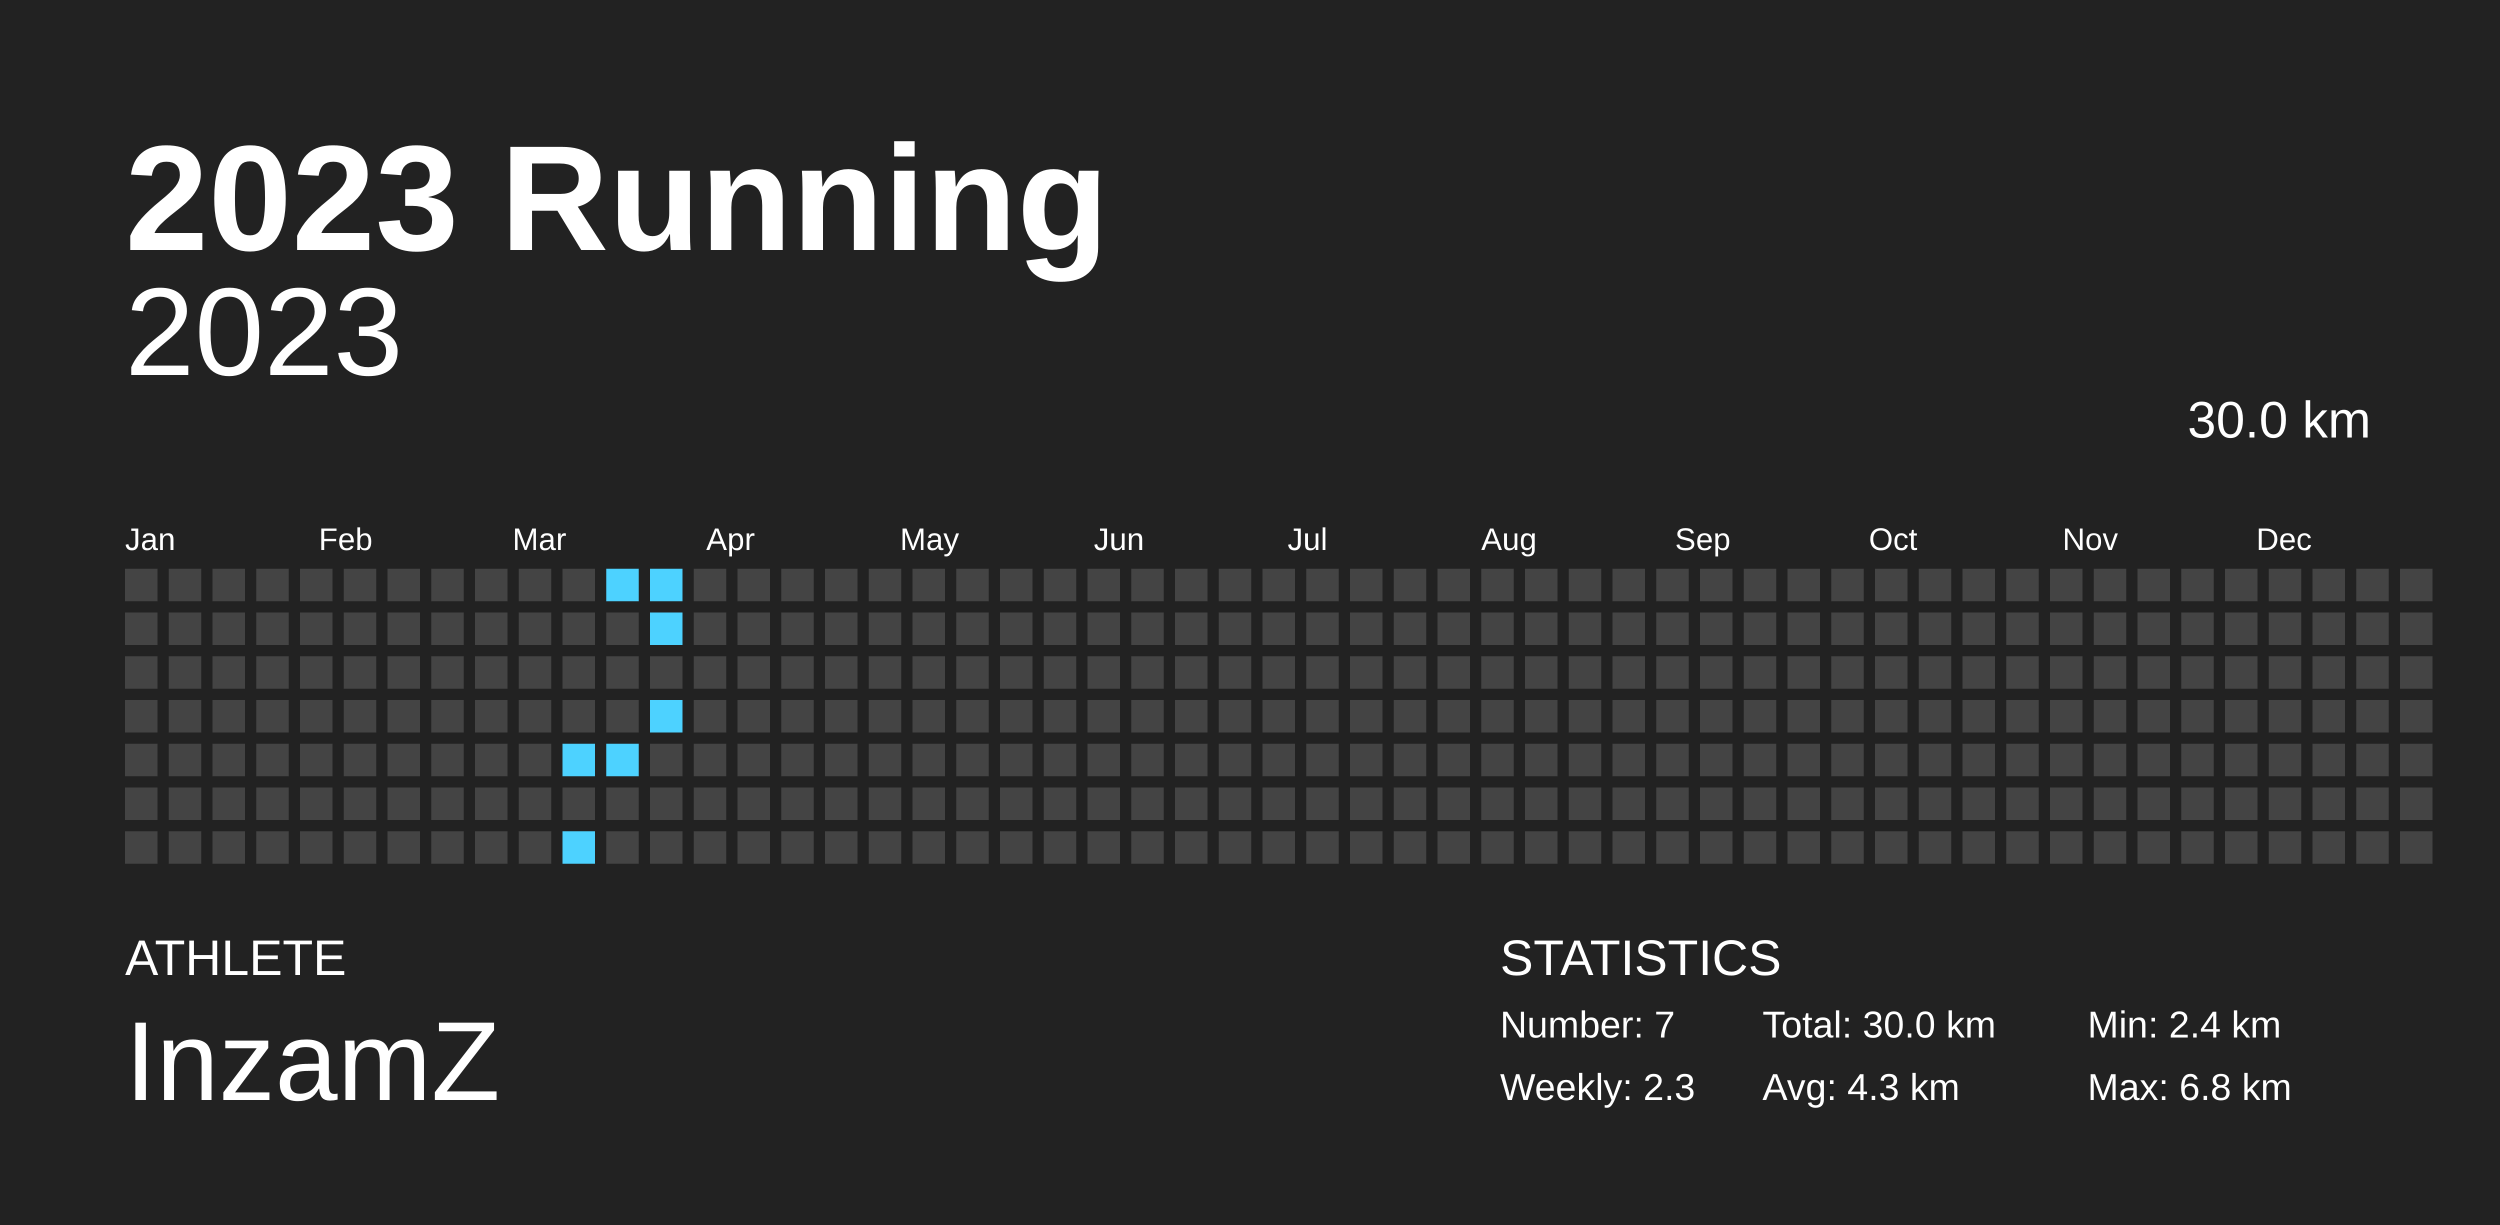
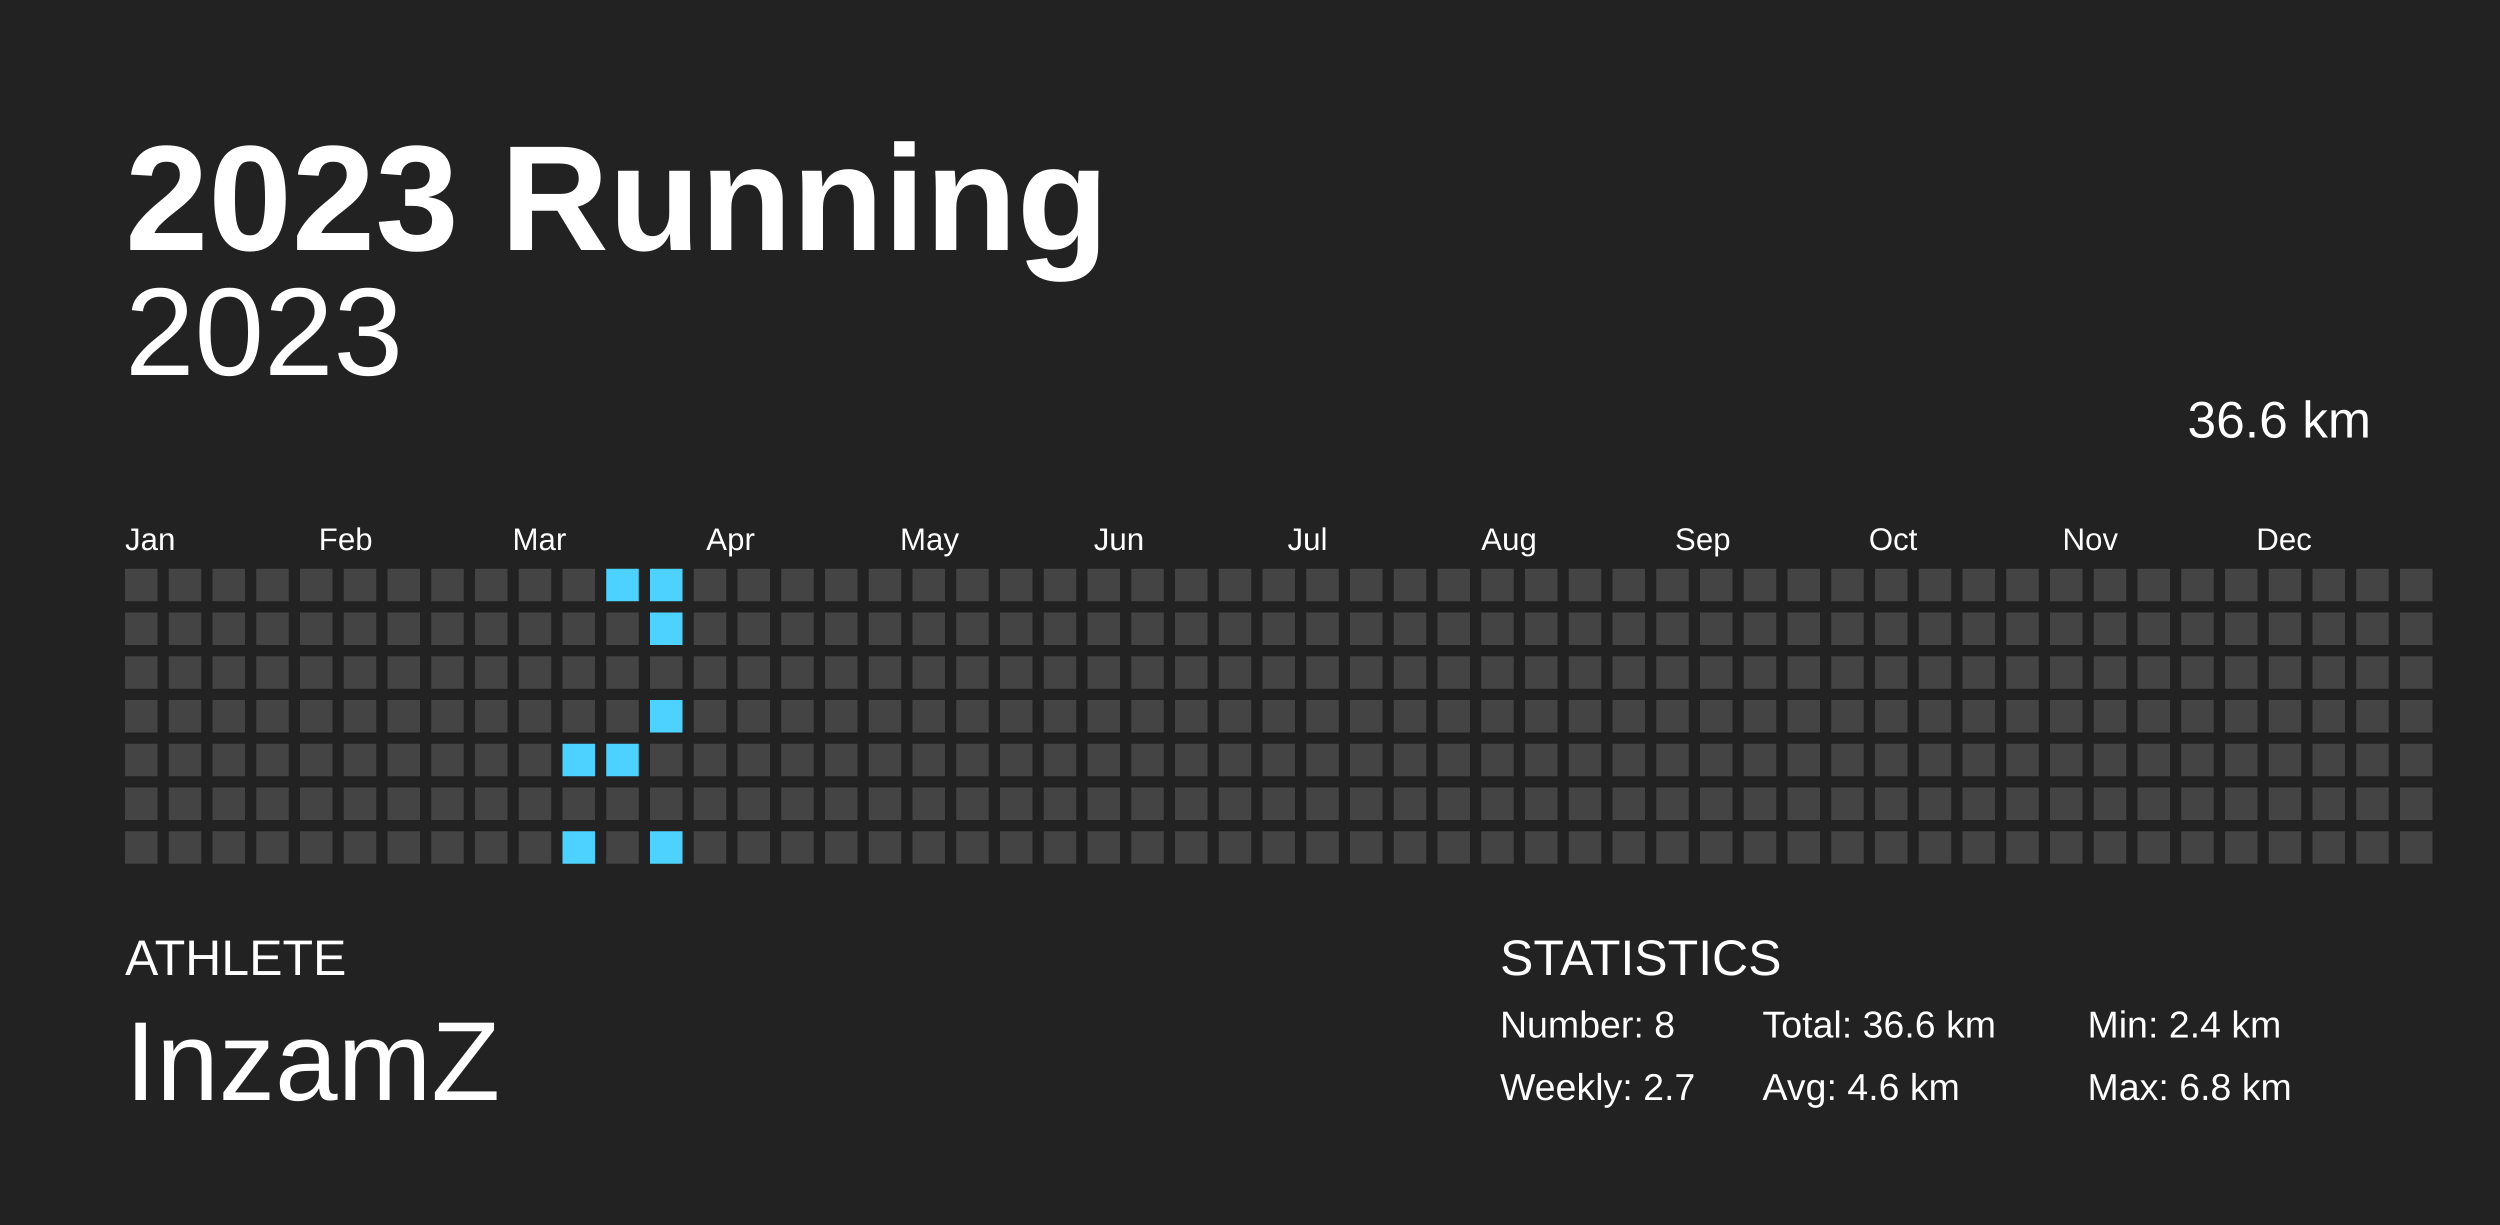
<svg xmlns="http://www.w3.org/2000/svg" baseProfile="full" height="98mm" version="1.1" viewBox="0,0,200,98" width="200mm">
  <defs />
  <rect fill="#222222" height="98" width="200" x="0" y="0" />
  <text fill="#FFFFFF" style="font-size:12px; font-family:Arial; font-weight:bold;" x="10" y="20">2023 Running</text>
  <text fill="#FFFFFF" style="font-size:4px; font-family:Arial" x="10" y="78">ATHLETE</text>
  <text fill="#FFFFFF" style="font-size:9px; font-family:Arial" x="10" y="88">InzamZ</text>
  <text fill="#FFFFFF" style="font-size:4px; font-family:Arial" x="120" y="78">STATISTICS</text>
-   <text fill="#FFFFFF" style="font-size:3px; font-family:Arial" x="120" y="83">Number: 7</text>
-   <text fill="#FFFFFF" style="font-size:3px; font-family:Arial" x="120" y="88">Weekly: 2.3</text>
-   <text fill="#FFFFFF" style="font-size:3px; font-family:Arial" x="141" y="83">Total: 30.0 km</text>
-   <text fill="#FFFFFF" style="font-size:3px; font-family:Arial" x="141" y="88">Avg: 4.3 km</text>
+   <text fill="#FFFFFF" style="font-size:3px; font-family:Arial" x="120" y="83">Number: 8</text>
+   <text fill="#FFFFFF" style="font-size:3px; font-family:Arial" x="120" y="88">Weekly: 2.7</text>
+   <text fill="#FFFFFF" style="font-size:3px; font-family:Arial" x="141" y="83">Total: 36.6 km</text>
+   <text fill="#FFFFFF" style="font-size:3px; font-family:Arial" x="141" y="88">Avg: 4.6 km</text>
  <text fill="#FFFFFF" style="font-size:3px; font-family:Arial" x="167" y="83">Min: 2.4 km</text>
  <text fill="#FFFFFF" style="font-size:3px; font-family:Arial" x="167" y="88">Max: 6.8 km</text>
  <text alignment-baseline="hanging" fill="#FFFFFF" style="font-size:10.0px; font-family:Arial;" x="10" y="30">2023</text>
-   <text alignment-baseline="hanging" fill="#FFFFFF" style="font-size:4.125px; font-family:Arial;" x="175" y="35">30.0 km</text>
+   <text alignment-baseline="hanging" fill="#FFFFFF" style="font-size:4.125px; font-family:Arial;" x="175" y="35">36.6 km</text>
  <text fill="#FFFFFF" style="font-size:2.5px; font-family:Arial" x="10.0" y="44">Jan</text>
  <text fill="#FFFFFF" style="font-size:2.5px; font-family:Arial" x="25.5" y="44">Feb</text>
  <text fill="#FFFFFF" style="font-size:2.5px; font-family:Arial" x="41.0" y="44">Mar</text>
  <text fill="#FFFFFF" style="font-size:2.5px; font-family:Arial" x="56.5" y="44">Apr</text>
  <text fill="#FFFFFF" style="font-size:2.5px; font-family:Arial" x="72.0" y="44">May</text>
  <text fill="#FFFFFF" style="font-size:2.5px; font-family:Arial" x="87.5" y="44">Jun</text>
  <text fill="#FFFFFF" style="font-size:2.5px; font-family:Arial" x="103.0" y="44">Jul</text>
  <text fill="#FFFFFF" style="font-size:2.5px; font-family:Arial" x="118.5" y="44">Aug</text>
  <text fill="#FFFFFF" style="font-size:2.5px; font-family:Arial" x="134.0" y="44">Sep</text>
  <text fill="#FFFFFF" style="font-size:2.5px; font-family:Arial" x="149.5" y="44">Oct</text>
  <text fill="#FFFFFF" style="font-size:2.5px; font-family:Arial" x="165.0" y="44">Nov</text>
  <text fill="#FFFFFF" style="font-size:2.5px; font-family:Arial" x="180.5" y="44">Dec</text>
  <rect fill="#444444" height="2.6" width="2.6" x="10.0" y="45.5" />
  <rect fill="#444444" height="2.6" width="2.6" x="10.0" y="49.0" />
  <rect fill="#444444" height="2.6" width="2.6" x="10.0" y="52.5" />
  <rect fill="#444444" height="2.6" width="2.6" x="10.0" y="56.0" />
  <rect fill="#444444" height="2.6" width="2.6" x="10.0" y="59.5" />
  <rect fill="#444444" height="2.6" width="2.6" x="10.0" y="63.0" />
  <rect fill="#444444" height="2.6" width="2.6" x="10.0" y="66.5" />
  <rect fill="#444444" height="2.6" width="2.6" x="13.5" y="45.5" />
  <rect fill="#444444" height="2.6" width="2.6" x="13.5" y="49.0" />
  <rect fill="#444444" height="2.6" width="2.6" x="13.5" y="52.5" />
  <rect fill="#444444" height="2.6" width="2.6" x="13.5" y="56.0" />
  <rect fill="#444444" height="2.6" width="2.6" x="13.5" y="59.5" />
  <rect fill="#444444" height="2.6" width="2.6" x="13.5" y="63.0" />
  <rect fill="#444444" height="2.6" width="2.6" x="13.5" y="66.5" />
  <rect fill="#444444" height="2.6" width="2.6" x="17.0" y="45.5" />
  <rect fill="#444444" height="2.6" width="2.6" x="17.0" y="49.0" />
  <rect fill="#444444" height="2.6" width="2.6" x="17.0" y="52.5" />
  <rect fill="#444444" height="2.6" width="2.6" x="17.0" y="56.0" />
  <rect fill="#444444" height="2.6" width="2.6" x="17.0" y="59.5" />
  <rect fill="#444444" height="2.6" width="2.6" x="17.0" y="63.0" />
  <rect fill="#444444" height="2.6" width="2.6" x="17.0" y="66.5" />
  <rect fill="#444444" height="2.6" width="2.6" x="20.5" y="45.5" />
  <rect fill="#444444" height="2.6" width="2.6" x="20.5" y="49.0" />
  <rect fill="#444444" height="2.6" width="2.6" x="20.5" y="52.5" />
  <rect fill="#444444" height="2.6" width="2.6" x="20.5" y="56.0" />
  <rect fill="#444444" height="2.6" width="2.6" x="20.5" y="59.5" />
  <rect fill="#444444" height="2.6" width="2.6" x="20.5" y="63.0" />
  <rect fill="#444444" height="2.6" width="2.6" x="20.5" y="66.5" />
  <rect fill="#444444" height="2.6" width="2.6" x="24.0" y="45.5" />
  <rect fill="#444444" height="2.6" width="2.6" x="24.0" y="49.0" />
  <rect fill="#444444" height="2.6" width="2.6" x="24.0" y="52.5" />
  <rect fill="#444444" height="2.6" width="2.6" x="24.0" y="56.0" />
  <rect fill="#444444" height="2.6" width="2.6" x="24.0" y="59.5" />
  <rect fill="#444444" height="2.6" width="2.6" x="24.0" y="63.0" />
  <rect fill="#444444" height="2.6" width="2.6" x="24.0" y="66.5" />
  <rect fill="#444444" height="2.6" width="2.6" x="27.5" y="45.5" />
  <rect fill="#444444" height="2.6" width="2.6" x="27.5" y="49.0" />
  <rect fill="#444444" height="2.6" width="2.6" x="27.5" y="52.5" />
  <rect fill="#444444" height="2.6" width="2.6" x="27.5" y="56.0" />
  <rect fill="#444444" height="2.6" width="2.6" x="27.5" y="59.5" />
  <rect fill="#444444" height="2.6" width="2.6" x="27.5" y="63.0" />
  <rect fill="#444444" height="2.6" width="2.6" x="27.5" y="66.5" />
  <rect fill="#444444" height="2.6" width="2.6" x="31.0" y="45.5" />
  <rect fill="#444444" height="2.6" width="2.6" x="31.0" y="49.0" />
  <rect fill="#444444" height="2.6" width="2.6" x="31.0" y="52.5" />
  <rect fill="#444444" height="2.6" width="2.6" x="31.0" y="56.0" />
  <rect fill="#444444" height="2.6" width="2.6" x="31.0" y="59.5" />
  <rect fill="#444444" height="2.6" width="2.6" x="31.0" y="63.0" />
  <rect fill="#444444" height="2.6" width="2.6" x="31.0" y="66.5" />
  <rect fill="#444444" height="2.6" width="2.6" x="34.5" y="45.5" />
  <rect fill="#444444" height="2.6" width="2.6" x="34.5" y="49.0" />
  <rect fill="#444444" height="2.6" width="2.6" x="34.5" y="52.5" />
  <rect fill="#444444" height="2.6" width="2.6" x="34.5" y="56.0" />
  <rect fill="#444444" height="2.6" width="2.6" x="34.5" y="59.5" />
  <rect fill="#444444" height="2.6" width="2.6" x="34.5" y="63.0" />
  <rect fill="#444444" height="2.6" width="2.6" x="34.5" y="66.5" />
  <rect fill="#444444" height="2.6" width="2.6" x="38.0" y="45.5" />
  <rect fill="#444444" height="2.6" width="2.6" x="38.0" y="49.0" />
  <rect fill="#444444" height="2.6" width="2.6" x="38.0" y="52.5" />
  <rect fill="#444444" height="2.6" width="2.6" x="38.0" y="56.0" />
  <rect fill="#444444" height="2.6" width="2.6" x="38.0" y="59.5" />
  <rect fill="#444444" height="2.6" width="2.6" x="38.0" y="63.0" />
  <rect fill="#444444" height="2.6" width="2.6" x="38.0" y="66.5" />
  <rect fill="#444444" height="2.6" width="2.6" x="41.5" y="45.5" />
  <rect fill="#444444" height="2.6" width="2.6" x="41.5" y="49.0" />
  <rect fill="#444444" height="2.6" width="2.6" x="41.5" y="52.5" />
  <rect fill="#444444" height="2.6" width="2.6" x="41.5" y="56.0" />
  <rect fill="#444444" height="2.6" width="2.6" x="41.5" y="59.5" />
  <rect fill="#444444" height="2.6" width="2.6" x="41.5" y="63.0" />
  <rect fill="#444444" height="2.6" width="2.6" x="41.5" y="66.5" />
  <rect fill="#444444" height="2.6" width="2.6" x="45.0" y="45.5" />
  <rect fill="#444444" height="2.6" width="2.6" x="45.0" y="49.0" />
  <rect fill="#444444" height="2.6" width="2.6" x="45.0" y="52.5" />
  <rect fill="#444444" height="2.6" width="2.6" x="45.0" y="56.0" />
  <rect fill="#4dd2ff" height="2.6" width="2.6" x="45.0" y="59.5" />
  <rect fill="#444444" height="2.6" width="2.6" x="45.0" y="63.0" />
  <rect fill="#4dd2ff" height="2.6" width="2.6" x="45.0" y="66.5" />
  <rect fill="#4dd2ff" height="2.6" width="2.6" x="48.5" y="45.5" />
  <rect fill="#444444" height="2.6" width="2.6" x="48.5" y="49.0" />
  <rect fill="#444444" height="2.6" width="2.6" x="48.5" y="52.5" />
  <rect fill="#444444" height="2.6" width="2.6" x="48.5" y="56.0" />
  <rect fill="#4dd2ff" height="2.6" width="2.6" x="48.5" y="59.5" />
  <rect fill="#444444" height="2.6" width="2.6" x="48.5" y="63.0" />
  <rect fill="#444444" height="2.6" width="2.6" x="48.5" y="66.5" />
  <rect fill="#4dd2ff" height="2.6" width="2.6" x="52.0" y="45.5" />
  <rect fill="#4dd2ff" height="2.6" width="2.6" x="52.0" y="49.0" />
  <rect fill="#444444" height="2.6" width="2.6" x="52.0" y="52.5" />
  <rect fill="#4dd2ff" height="2.6" width="2.6" x="52.0" y="56.0" />
  <rect fill="#444444" height="2.6" width="2.6" x="52.0" y="59.5" />
  <rect fill="#444444" height="2.6" width="2.6" x="52.0" y="63.0" />
-   <rect fill="#444444" height="2.6" width="2.6" x="52.0" y="66.5" />
+   <rect fill="#4dd2ff" height="2.6" width="2.6" x="52.0" y="66.5" />
  <rect fill="#444444" height="2.6" width="2.6" x="55.5" y="45.5" />
  <rect fill="#444444" height="2.6" width="2.6" x="55.5" y="49.0" />
  <rect fill="#444444" height="2.6" width="2.6" x="55.5" y="52.5" />
  <rect fill="#444444" height="2.6" width="2.6" x="55.5" y="56.0" />
  <rect fill="#444444" height="2.6" width="2.6" x="55.5" y="59.5" />
  <rect fill="#444444" height="2.6" width="2.6" x="55.5" y="63.0" />
  <rect fill="#444444" height="2.6" width="2.6" x="55.5" y="66.5" />
  <rect fill="#444444" height="2.6" width="2.6" x="59.0" y="45.5" />
  <rect fill="#444444" height="2.6" width="2.6" x="59.0" y="49.0" />
  <rect fill="#444444" height="2.6" width="2.6" x="59.0" y="52.5" />
  <rect fill="#444444" height="2.6" width="2.6" x="59.0" y="56.0" />
  <rect fill="#444444" height="2.6" width="2.6" x="59.0" y="59.5" />
  <rect fill="#444444" height="2.6" width="2.6" x="59.0" y="63.0" />
  <rect fill="#444444" height="2.6" width="2.6" x="59.0" y="66.5" />
  <rect fill="#444444" height="2.6" width="2.6" x="62.5" y="45.5" />
  <rect fill="#444444" height="2.6" width="2.6" x="62.5" y="49.0" />
  <rect fill="#444444" height="2.6" width="2.6" x="62.5" y="52.5" />
  <rect fill="#444444" height="2.6" width="2.6" x="62.5" y="56.0" />
  <rect fill="#444444" height="2.6" width="2.6" x="62.5" y="59.5" />
  <rect fill="#444444" height="2.6" width="2.6" x="62.5" y="63.0" />
  <rect fill="#444444" height="2.6" width="2.6" x="62.5" y="66.5" />
  <rect fill="#444444" height="2.6" width="2.6" x="66.0" y="45.5" />
  <rect fill="#444444" height="2.6" width="2.6" x="66.0" y="49.0" />
  <rect fill="#444444" height="2.6" width="2.6" x="66.0" y="52.5" />
  <rect fill="#444444" height="2.6" width="2.6" x="66.0" y="56.0" />
  <rect fill="#444444" height="2.6" width="2.6" x="66.0" y="59.5" />
  <rect fill="#444444" height="2.6" width="2.6" x="66.0" y="63.0" />
  <rect fill="#444444" height="2.6" width="2.6" x="66.0" y="66.5" />
  <rect fill="#444444" height="2.6" width="2.6" x="69.5" y="45.5" />
  <rect fill="#444444" height="2.6" width="2.6" x="69.5" y="49.0" />
  <rect fill="#444444" height="2.6" width="2.6" x="69.5" y="52.5" />
  <rect fill="#444444" height="2.6" width="2.6" x="69.5" y="56.0" />
  <rect fill="#444444" height="2.6" width="2.6" x="69.5" y="59.5" />
  <rect fill="#444444" height="2.6" width="2.6" x="69.5" y="63.0" />
  <rect fill="#444444" height="2.6" width="2.6" x="69.5" y="66.5" />
  <rect fill="#444444" height="2.6" width="2.6" x="73.0" y="45.5" />
  <rect fill="#444444" height="2.6" width="2.6" x="73.0" y="49.0" />
  <rect fill="#444444" height="2.6" width="2.6" x="73.0" y="52.5" />
  <rect fill="#444444" height="2.6" width="2.6" x="73.0" y="56.0" />
  <rect fill="#444444" height="2.6" width="2.6" x="73.0" y="59.5" />
  <rect fill="#444444" height="2.6" width="2.6" x="73.0" y="63.0" />
  <rect fill="#444444" height="2.6" width="2.6" x="73.0" y="66.5" />
  <rect fill="#444444" height="2.6" width="2.6" x="76.5" y="45.5" />
  <rect fill="#444444" height="2.6" width="2.6" x="76.5" y="49.0" />
  <rect fill="#444444" height="2.6" width="2.6" x="76.5" y="52.5" />
  <rect fill="#444444" height="2.6" width="2.6" x="76.5" y="56.0" />
  <rect fill="#444444" height="2.6" width="2.6" x="76.5" y="59.5" />
  <rect fill="#444444" height="2.6" width="2.6" x="76.5" y="63.0" />
  <rect fill="#444444" height="2.6" width="2.6" x="76.5" y="66.5" />
  <rect fill="#444444" height="2.6" width="2.6" x="80.0" y="45.5" />
  <rect fill="#444444" height="2.6" width="2.6" x="80.0" y="49.0" />
  <rect fill="#444444" height="2.6" width="2.6" x="80.0" y="52.5" />
  <rect fill="#444444" height="2.6" width="2.6" x="80.0" y="56.0" />
  <rect fill="#444444" height="2.6" width="2.6" x="80.0" y="59.5" />
  <rect fill="#444444" height="2.6" width="2.6" x="80.0" y="63.0" />
  <rect fill="#444444" height="2.6" width="2.6" x="80.0" y="66.5" />
  <rect fill="#444444" height="2.6" width="2.6" x="83.5" y="45.5" />
  <rect fill="#444444" height="2.6" width="2.6" x="83.5" y="49.0" />
  <rect fill="#444444" height="2.6" width="2.6" x="83.5" y="52.5" />
  <rect fill="#444444" height="2.6" width="2.6" x="83.5" y="56.0" />
  <rect fill="#444444" height="2.6" width="2.6" x="83.5" y="59.5" />
  <rect fill="#444444" height="2.6" width="2.6" x="83.5" y="63.0" />
  <rect fill="#444444" height="2.6" width="2.6" x="83.5" y="66.5" />
  <rect fill="#444444" height="2.6" width="2.6" x="87.0" y="45.5" />
  <rect fill="#444444" height="2.6" width="2.6" x="87.0" y="49.0" />
  <rect fill="#444444" height="2.6" width="2.6" x="87.0" y="52.5" />
  <rect fill="#444444" height="2.6" width="2.6" x="87.0" y="56.0" />
  <rect fill="#444444" height="2.6" width="2.6" x="87.0" y="59.5" />
  <rect fill="#444444" height="2.6" width="2.6" x="87.0" y="63.0" />
  <rect fill="#444444" height="2.6" width="2.6" x="87.0" y="66.5" />
  <rect fill="#444444" height="2.6" width="2.6" x="90.5" y="45.5" />
  <rect fill="#444444" height="2.6" width="2.6" x="90.5" y="49.0" />
  <rect fill="#444444" height="2.6" width="2.6" x="90.5" y="52.5" />
  <rect fill="#444444" height="2.6" width="2.6" x="90.5" y="56.0" />
  <rect fill="#444444" height="2.6" width="2.6" x="90.5" y="59.5" />
  <rect fill="#444444" height="2.6" width="2.6" x="90.5" y="63.0" />
  <rect fill="#444444" height="2.6" width="2.6" x="90.5" y="66.5" />
  <rect fill="#444444" height="2.6" width="2.6" x="94.0" y="45.5" />
  <rect fill="#444444" height="2.6" width="2.6" x="94.0" y="49.0" />
  <rect fill="#444444" height="2.6" width="2.6" x="94.0" y="52.5" />
  <rect fill="#444444" height="2.6" width="2.6" x="94.0" y="56.0" />
  <rect fill="#444444" height="2.6" width="2.6" x="94.0" y="59.5" />
  <rect fill="#444444" height="2.6" width="2.6" x="94.0" y="63.0" />
  <rect fill="#444444" height="2.6" width="2.6" x="94.0" y="66.5" />
  <rect fill="#444444" height="2.6" width="2.6" x="97.5" y="45.5" />
  <rect fill="#444444" height="2.6" width="2.6" x="97.5" y="49.0" />
  <rect fill="#444444" height="2.6" width="2.6" x="97.5" y="52.5" />
  <rect fill="#444444" height="2.6" width="2.6" x="97.5" y="56.0" />
  <rect fill="#444444" height="2.6" width="2.6" x="97.5" y="59.5" />
  <rect fill="#444444" height="2.6" width="2.6" x="97.5" y="63.0" />
  <rect fill="#444444" height="2.6" width="2.6" x="97.5" y="66.5" />
  <rect fill="#444444" height="2.6" width="2.6" x="101.0" y="45.5" />
  <rect fill="#444444" height="2.6" width="2.6" x="101.0" y="49.0" />
  <rect fill="#444444" height="2.6" width="2.6" x="101.0" y="52.5" />
  <rect fill="#444444" height="2.6" width="2.6" x="101.0" y="56.0" />
  <rect fill="#444444" height="2.6" width="2.6" x="101.0" y="59.5" />
  <rect fill="#444444" height="2.6" width="2.6" x="101.0" y="63.0" />
  <rect fill="#444444" height="2.6" width="2.6" x="101.0" y="66.5" />
  <rect fill="#444444" height="2.6" width="2.6" x="104.5" y="45.5" />
  <rect fill="#444444" height="2.6" width="2.6" x="104.5" y="49.0" />
  <rect fill="#444444" height="2.6" width="2.6" x="104.5" y="52.5" />
  <rect fill="#444444" height="2.6" width="2.6" x="104.5" y="56.0" />
  <rect fill="#444444" height="2.6" width="2.6" x="104.5" y="59.5" />
  <rect fill="#444444" height="2.6" width="2.6" x="104.5" y="63.0" />
  <rect fill="#444444" height="2.6" width="2.6" x="104.5" y="66.5" />
  <rect fill="#444444" height="2.6" width="2.6" x="108.0" y="45.5" />
  <rect fill="#444444" height="2.6" width="2.6" x="108.0" y="49.0" />
  <rect fill="#444444" height="2.6" width="2.6" x="108.0" y="52.5" />
  <rect fill="#444444" height="2.6" width="2.6" x="108.0" y="56.0" />
  <rect fill="#444444" height="2.6" width="2.6" x="108.0" y="59.5" />
  <rect fill="#444444" height="2.6" width="2.6" x="108.0" y="63.0" />
  <rect fill="#444444" height="2.6" width="2.6" x="108.0" y="66.5" />
  <rect fill="#444444" height="2.6" width="2.6" x="111.5" y="45.5" />
  <rect fill="#444444" height="2.6" width="2.6" x="111.5" y="49.0" />
  <rect fill="#444444" height="2.6" width="2.6" x="111.5" y="52.5" />
  <rect fill="#444444" height="2.6" width="2.6" x="111.5" y="56.0" />
  <rect fill="#444444" height="2.6" width="2.6" x="111.5" y="59.5" />
  <rect fill="#444444" height="2.6" width="2.6" x="111.5" y="63.0" />
  <rect fill="#444444" height="2.6" width="2.6" x="111.5" y="66.5" />
  <rect fill="#444444" height="2.6" width="2.6" x="115.0" y="45.5" />
  <rect fill="#444444" height="2.6" width="2.6" x="115.0" y="49.0" />
  <rect fill="#444444" height="2.6" width="2.6" x="115.0" y="52.5" />
  <rect fill="#444444" height="2.6" width="2.6" x="115.0" y="56.0" />
  <rect fill="#444444" height="2.6" width="2.6" x="115.0" y="59.5" />
  <rect fill="#444444" height="2.6" width="2.6" x="115.0" y="63.0" />
  <rect fill="#444444" height="2.6" width="2.6" x="115.0" y="66.5" />
  <rect fill="#444444" height="2.6" width="2.6" x="118.5" y="45.5" />
  <rect fill="#444444" height="2.6" width="2.6" x="118.5" y="49.0" />
  <rect fill="#444444" height="2.6" width="2.6" x="118.5" y="52.5" />
  <rect fill="#444444" height="2.6" width="2.6" x="118.5" y="56.0" />
  <rect fill="#444444" height="2.6" width="2.6" x="118.5" y="59.5" />
  <rect fill="#444444" height="2.6" width="2.6" x="118.5" y="63.0" />
  <rect fill="#444444" height="2.6" width="2.6" x="118.5" y="66.5" />
  <rect fill="#444444" height="2.6" width="2.6" x="122.0" y="45.5" />
  <rect fill="#444444" height="2.6" width="2.6" x="122.0" y="49.0" />
  <rect fill="#444444" height="2.6" width="2.6" x="122.0" y="52.5" />
  <rect fill="#444444" height="2.6" width="2.6" x="122.0" y="56.0" />
  <rect fill="#444444" height="2.6" width="2.6" x="122.0" y="59.5" />
  <rect fill="#444444" height="2.6" width="2.6" x="122.0" y="63.0" />
  <rect fill="#444444" height="2.6" width="2.6" x="122.0" y="66.5" />
  <rect fill="#444444" height="2.6" width="2.6" x="125.5" y="45.5" />
  <rect fill="#444444" height="2.6" width="2.6" x="125.5" y="49.0" />
  <rect fill="#444444" height="2.6" width="2.6" x="125.5" y="52.5" />
  <rect fill="#444444" height="2.6" width="2.6" x="125.5" y="56.0" />
  <rect fill="#444444" height="2.6" width="2.6" x="125.5" y="59.5" />
  <rect fill="#444444" height="2.6" width="2.6" x="125.5" y="63.0" />
  <rect fill="#444444" height="2.6" width="2.6" x="125.5" y="66.5" />
  <rect fill="#444444" height="2.6" width="2.6" x="129.0" y="45.5" />
  <rect fill="#444444" height="2.6" width="2.6" x="129.0" y="49.0" />
  <rect fill="#444444" height="2.6" width="2.6" x="129.0" y="52.5" />
  <rect fill="#444444" height="2.6" width="2.6" x="129.0" y="56.0" />
  <rect fill="#444444" height="2.6" width="2.6" x="129.0" y="59.5" />
  <rect fill="#444444" height="2.6" width="2.6" x="129.0" y="63.0" />
  <rect fill="#444444" height="2.6" width="2.6" x="129.0" y="66.5" />
  <rect fill="#444444" height="2.6" width="2.6" x="132.5" y="45.5" />
  <rect fill="#444444" height="2.6" width="2.6" x="132.5" y="49.0" />
  <rect fill="#444444" height="2.6" width="2.6" x="132.5" y="52.5" />
  <rect fill="#444444" height="2.6" width="2.6" x="132.5" y="56.0" />
  <rect fill="#444444" height="2.6" width="2.6" x="132.5" y="59.5" />
  <rect fill="#444444" height="2.6" width="2.6" x="132.5" y="63.0" />
  <rect fill="#444444" height="2.6" width="2.6" x="132.5" y="66.5" />
  <rect fill="#444444" height="2.6" width="2.6" x="136.0" y="45.5" />
  <rect fill="#444444" height="2.6" width="2.6" x="136.0" y="49.0" />
  <rect fill="#444444" height="2.6" width="2.6" x="136.0" y="52.5" />
  <rect fill="#444444" height="2.6" width="2.6" x="136.0" y="56.0" />
  <rect fill="#444444" height="2.6" width="2.6" x="136.0" y="59.5" />
  <rect fill="#444444" height="2.6" width="2.6" x="136.0" y="63.0" />
  <rect fill="#444444" height="2.6" width="2.6" x="136.0" y="66.5" />
  <rect fill="#444444" height="2.6" width="2.6" x="139.5" y="45.5" />
  <rect fill="#444444" height="2.6" width="2.6" x="139.5" y="49.0" />
  <rect fill="#444444" height="2.6" width="2.6" x="139.5" y="52.5" />
  <rect fill="#444444" height="2.6" width="2.6" x="139.5" y="56.0" />
  <rect fill="#444444" height="2.6" width="2.6" x="139.5" y="59.5" />
  <rect fill="#444444" height="2.6" width="2.6" x="139.5" y="63.0" />
  <rect fill="#444444" height="2.6" width="2.6" x="139.5" y="66.5" />
  <rect fill="#444444" height="2.6" width="2.6" x="143.0" y="45.5" />
  <rect fill="#444444" height="2.6" width="2.6" x="143.0" y="49.0" />
  <rect fill="#444444" height="2.6" width="2.6" x="143.0" y="52.5" />
  <rect fill="#444444" height="2.6" width="2.6" x="143.0" y="56.0" />
  <rect fill="#444444" height="2.6" width="2.6" x="143.0" y="59.5" />
  <rect fill="#444444" height="2.6" width="2.6" x="143.0" y="63.0" />
  <rect fill="#444444" height="2.6" width="2.6" x="143.0" y="66.5" />
  <rect fill="#444444" height="2.6" width="2.6" x="146.5" y="45.5" />
  <rect fill="#444444" height="2.6" width="2.6" x="146.5" y="49.0" />
  <rect fill="#444444" height="2.6" width="2.6" x="146.5" y="52.5" />
  <rect fill="#444444" height="2.6" width="2.6" x="146.5" y="56.0" />
  <rect fill="#444444" height="2.6" width="2.6" x="146.5" y="59.5" />
  <rect fill="#444444" height="2.6" width="2.6" x="146.5" y="63.0" />
  <rect fill="#444444" height="2.6" width="2.6" x="146.5" y="66.5" />
  <rect fill="#444444" height="2.6" width="2.6" x="150.0" y="45.5" />
  <rect fill="#444444" height="2.6" width="2.6" x="150.0" y="49.0" />
  <rect fill="#444444" height="2.6" width="2.6" x="150.0" y="52.5" />
  <rect fill="#444444" height="2.6" width="2.6" x="150.0" y="56.0" />
  <rect fill="#444444" height="2.6" width="2.6" x="150.0" y="59.5" />
  <rect fill="#444444" height="2.6" width="2.6" x="150.0" y="63.0" />
  <rect fill="#444444" height="2.6" width="2.6" x="150.0" y="66.5" />
  <rect fill="#444444" height="2.6" width="2.6" x="153.5" y="45.5" />
  <rect fill="#444444" height="2.6" width="2.6" x="153.5" y="49.0" />
  <rect fill="#444444" height="2.6" width="2.6" x="153.5" y="52.5" />
  <rect fill="#444444" height="2.6" width="2.6" x="153.5" y="56.0" />
  <rect fill="#444444" height="2.6" width="2.6" x="153.5" y="59.5" />
  <rect fill="#444444" height="2.6" width="2.6" x="153.5" y="63.0" />
  <rect fill="#444444" height="2.6" width="2.6" x="153.5" y="66.5" />
  <rect fill="#444444" height="2.6" width="2.6" x="157.0" y="45.5" />
  <rect fill="#444444" height="2.6" width="2.6" x="157.0" y="49.0" />
  <rect fill="#444444" height="2.6" width="2.6" x="157.0" y="52.5" />
  <rect fill="#444444" height="2.6" width="2.6" x="157.0" y="56.0" />
  <rect fill="#444444" height="2.6" width="2.6" x="157.0" y="59.5" />
  <rect fill="#444444" height="2.6" width="2.6" x="157.0" y="63.0" />
  <rect fill="#444444" height="2.6" width="2.6" x="157.0" y="66.5" />
  <rect fill="#444444" height="2.6" width="2.6" x="160.5" y="45.5" />
  <rect fill="#444444" height="2.6" width="2.6" x="160.5" y="49.0" />
  <rect fill="#444444" height="2.6" width="2.6" x="160.5" y="52.5" />
  <rect fill="#444444" height="2.6" width="2.6" x="160.5" y="56.0" />
  <rect fill="#444444" height="2.6" width="2.6" x="160.5" y="59.5" />
  <rect fill="#444444" height="2.6" width="2.6" x="160.5" y="63.0" />
  <rect fill="#444444" height="2.6" width="2.6" x="160.5" y="66.5" />
  <rect fill="#444444" height="2.6" width="2.6" x="164.0" y="45.5" />
  <rect fill="#444444" height="2.6" width="2.6" x="164.0" y="49.0" />
  <rect fill="#444444" height="2.6" width="2.6" x="164.0" y="52.5" />
  <rect fill="#444444" height="2.6" width="2.6" x="164.0" y="56.0" />
  <rect fill="#444444" height="2.6" width="2.6" x="164.0" y="59.5" />
  <rect fill="#444444" height="2.6" width="2.6" x="164.0" y="63.0" />
  <rect fill="#444444" height="2.6" width="2.6" x="164.0" y="66.5" />
  <rect fill="#444444" height="2.6" width="2.6" x="167.5" y="45.5" />
  <rect fill="#444444" height="2.6" width="2.6" x="167.5" y="49.0" />
  <rect fill="#444444" height="2.6" width="2.6" x="167.5" y="52.5" />
  <rect fill="#444444" height="2.6" width="2.6" x="167.5" y="56.0" />
  <rect fill="#444444" height="2.6" width="2.6" x="167.5" y="59.5" />
  <rect fill="#444444" height="2.6" width="2.6" x="167.5" y="63.0" />
  <rect fill="#444444" height="2.6" width="2.6" x="167.5" y="66.5" />
  <rect fill="#444444" height="2.6" width="2.6" x="171.0" y="45.5" />
  <rect fill="#444444" height="2.6" width="2.6" x="171.0" y="49.0" />
  <rect fill="#444444" height="2.6" width="2.6" x="171.0" y="52.5" />
  <rect fill="#444444" height="2.6" width="2.6" x="171.0" y="56.0" />
  <rect fill="#444444" height="2.6" width="2.6" x="171.0" y="59.5" />
  <rect fill="#444444" height="2.6" width="2.6" x="171.0" y="63.0" />
  <rect fill="#444444" height="2.6" width="2.6" x="171.0" y="66.5" />
  <rect fill="#444444" height="2.6" width="2.6" x="174.5" y="45.5" />
  <rect fill="#444444" height="2.6" width="2.6" x="174.5" y="49.0" />
  <rect fill="#444444" height="2.6" width="2.6" x="174.5" y="52.5" />
  <rect fill="#444444" height="2.6" width="2.6" x="174.5" y="56.0" />
  <rect fill="#444444" height="2.6" width="2.6" x="174.5" y="59.5" />
  <rect fill="#444444" height="2.6" width="2.6" x="174.5" y="63.0" />
  <rect fill="#444444" height="2.6" width="2.6" x="174.5" y="66.5" />
  <rect fill="#444444" height="2.6" width="2.6" x="178.0" y="45.5" />
  <rect fill="#444444" height="2.6" width="2.6" x="178.0" y="49.0" />
  <rect fill="#444444" height="2.6" width="2.6" x="178.0" y="52.5" />
  <rect fill="#444444" height="2.6" width="2.6" x="178.0" y="56.0" />
  <rect fill="#444444" height="2.6" width="2.6" x="178.0" y="59.5" />
  <rect fill="#444444" height="2.6" width="2.6" x="178.0" y="63.0" />
  <rect fill="#444444" height="2.6" width="2.6" x="178.0" y="66.5" />
  <rect fill="#444444" height="2.6" width="2.6" x="181.5" y="45.5" />
  <rect fill="#444444" height="2.6" width="2.6" x="181.5" y="49.0" />
  <rect fill="#444444" height="2.6" width="2.6" x="181.5" y="52.5" />
  <rect fill="#444444" height="2.6" width="2.6" x="181.5" y="56.0" />
  <rect fill="#444444" height="2.6" width="2.6" x="181.5" y="59.5" />
  <rect fill="#444444" height="2.6" width="2.6" x="181.5" y="63.0" />
  <rect fill="#444444" height="2.6" width="2.6" x="181.5" y="66.5" />
  <rect fill="#444444" height="2.6" width="2.6" x="185.0" y="45.5" />
  <rect fill="#444444" height="2.6" width="2.6" x="185.0" y="49.0" />
  <rect fill="#444444" height="2.6" width="2.6" x="185.0" y="52.5" />
  <rect fill="#444444" height="2.6" width="2.6" x="185.0" y="56.0" />
  <rect fill="#444444" height="2.6" width="2.6" x="185.0" y="59.5" />
  <rect fill="#444444" height="2.6" width="2.6" x="185.0" y="63.0" />
  <rect fill="#444444" height="2.6" width="2.6" x="185.0" y="66.5" />
  <rect fill="#444444" height="2.6" width="2.6" x="188.5" y="45.5" />
  <rect fill="#444444" height="2.6" width="2.6" x="188.5" y="49.0" />
  <rect fill="#444444" height="2.6" width="2.6" x="188.5" y="52.5" />
  <rect fill="#444444" height="2.6" width="2.6" x="188.5" y="56.0" />
  <rect fill="#444444" height="2.6" width="2.6" x="188.5" y="59.5" />
  <rect fill="#444444" height="2.6" width="2.6" x="188.5" y="63.0" />
  <rect fill="#444444" height="2.6" width="2.6" x="188.5" y="66.5" />
  <rect fill="#444444" height="2.6" width="2.6" x="192.0" y="45.5" />
  <rect fill="#444444" height="2.6" width="2.6" x="192.0" y="49.0" />
  <rect fill="#444444" height="2.6" width="2.6" x="192.0" y="52.5" />
  <rect fill="#444444" height="2.6" width="2.6" x="192.0" y="56.0" />
  <rect fill="#444444" height="2.6" width="2.6" x="192.0" y="59.5" />
  <rect fill="#444444" height="2.6" width="2.6" x="192.0" y="63.0" />
  <rect fill="#444444" height="2.6" width="2.6" x="192.0" y="66.5" />
</svg>
